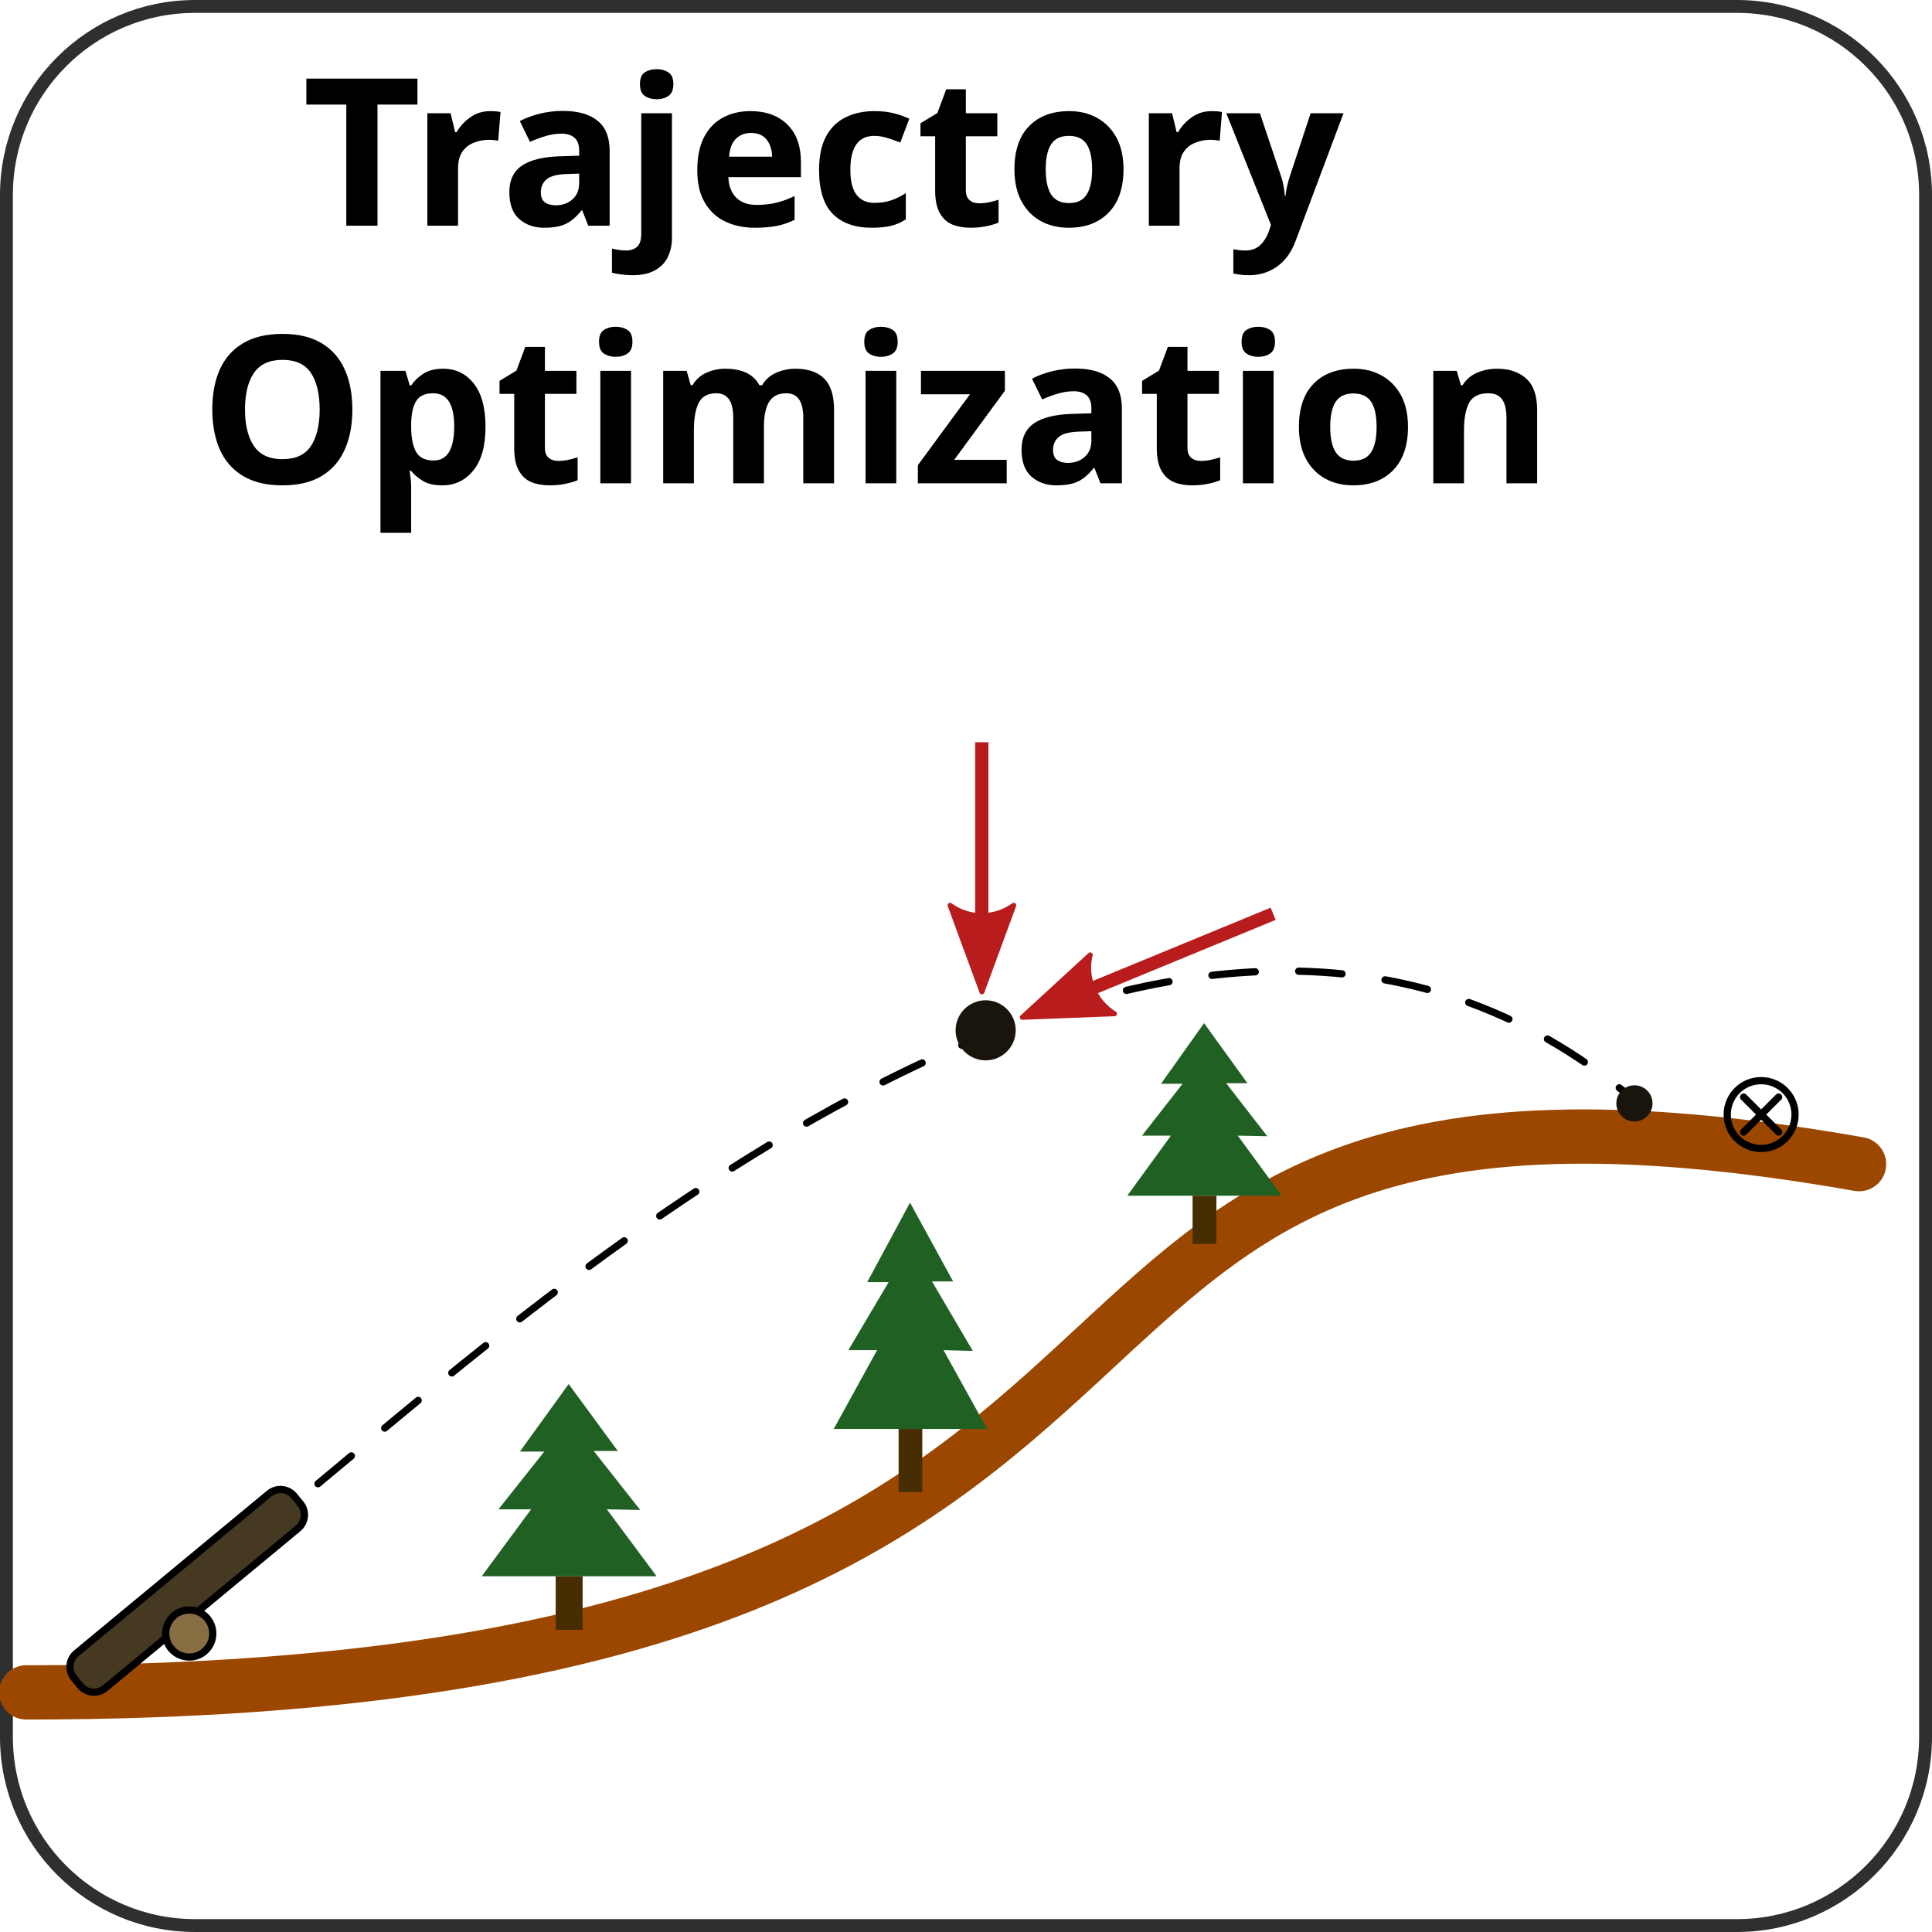
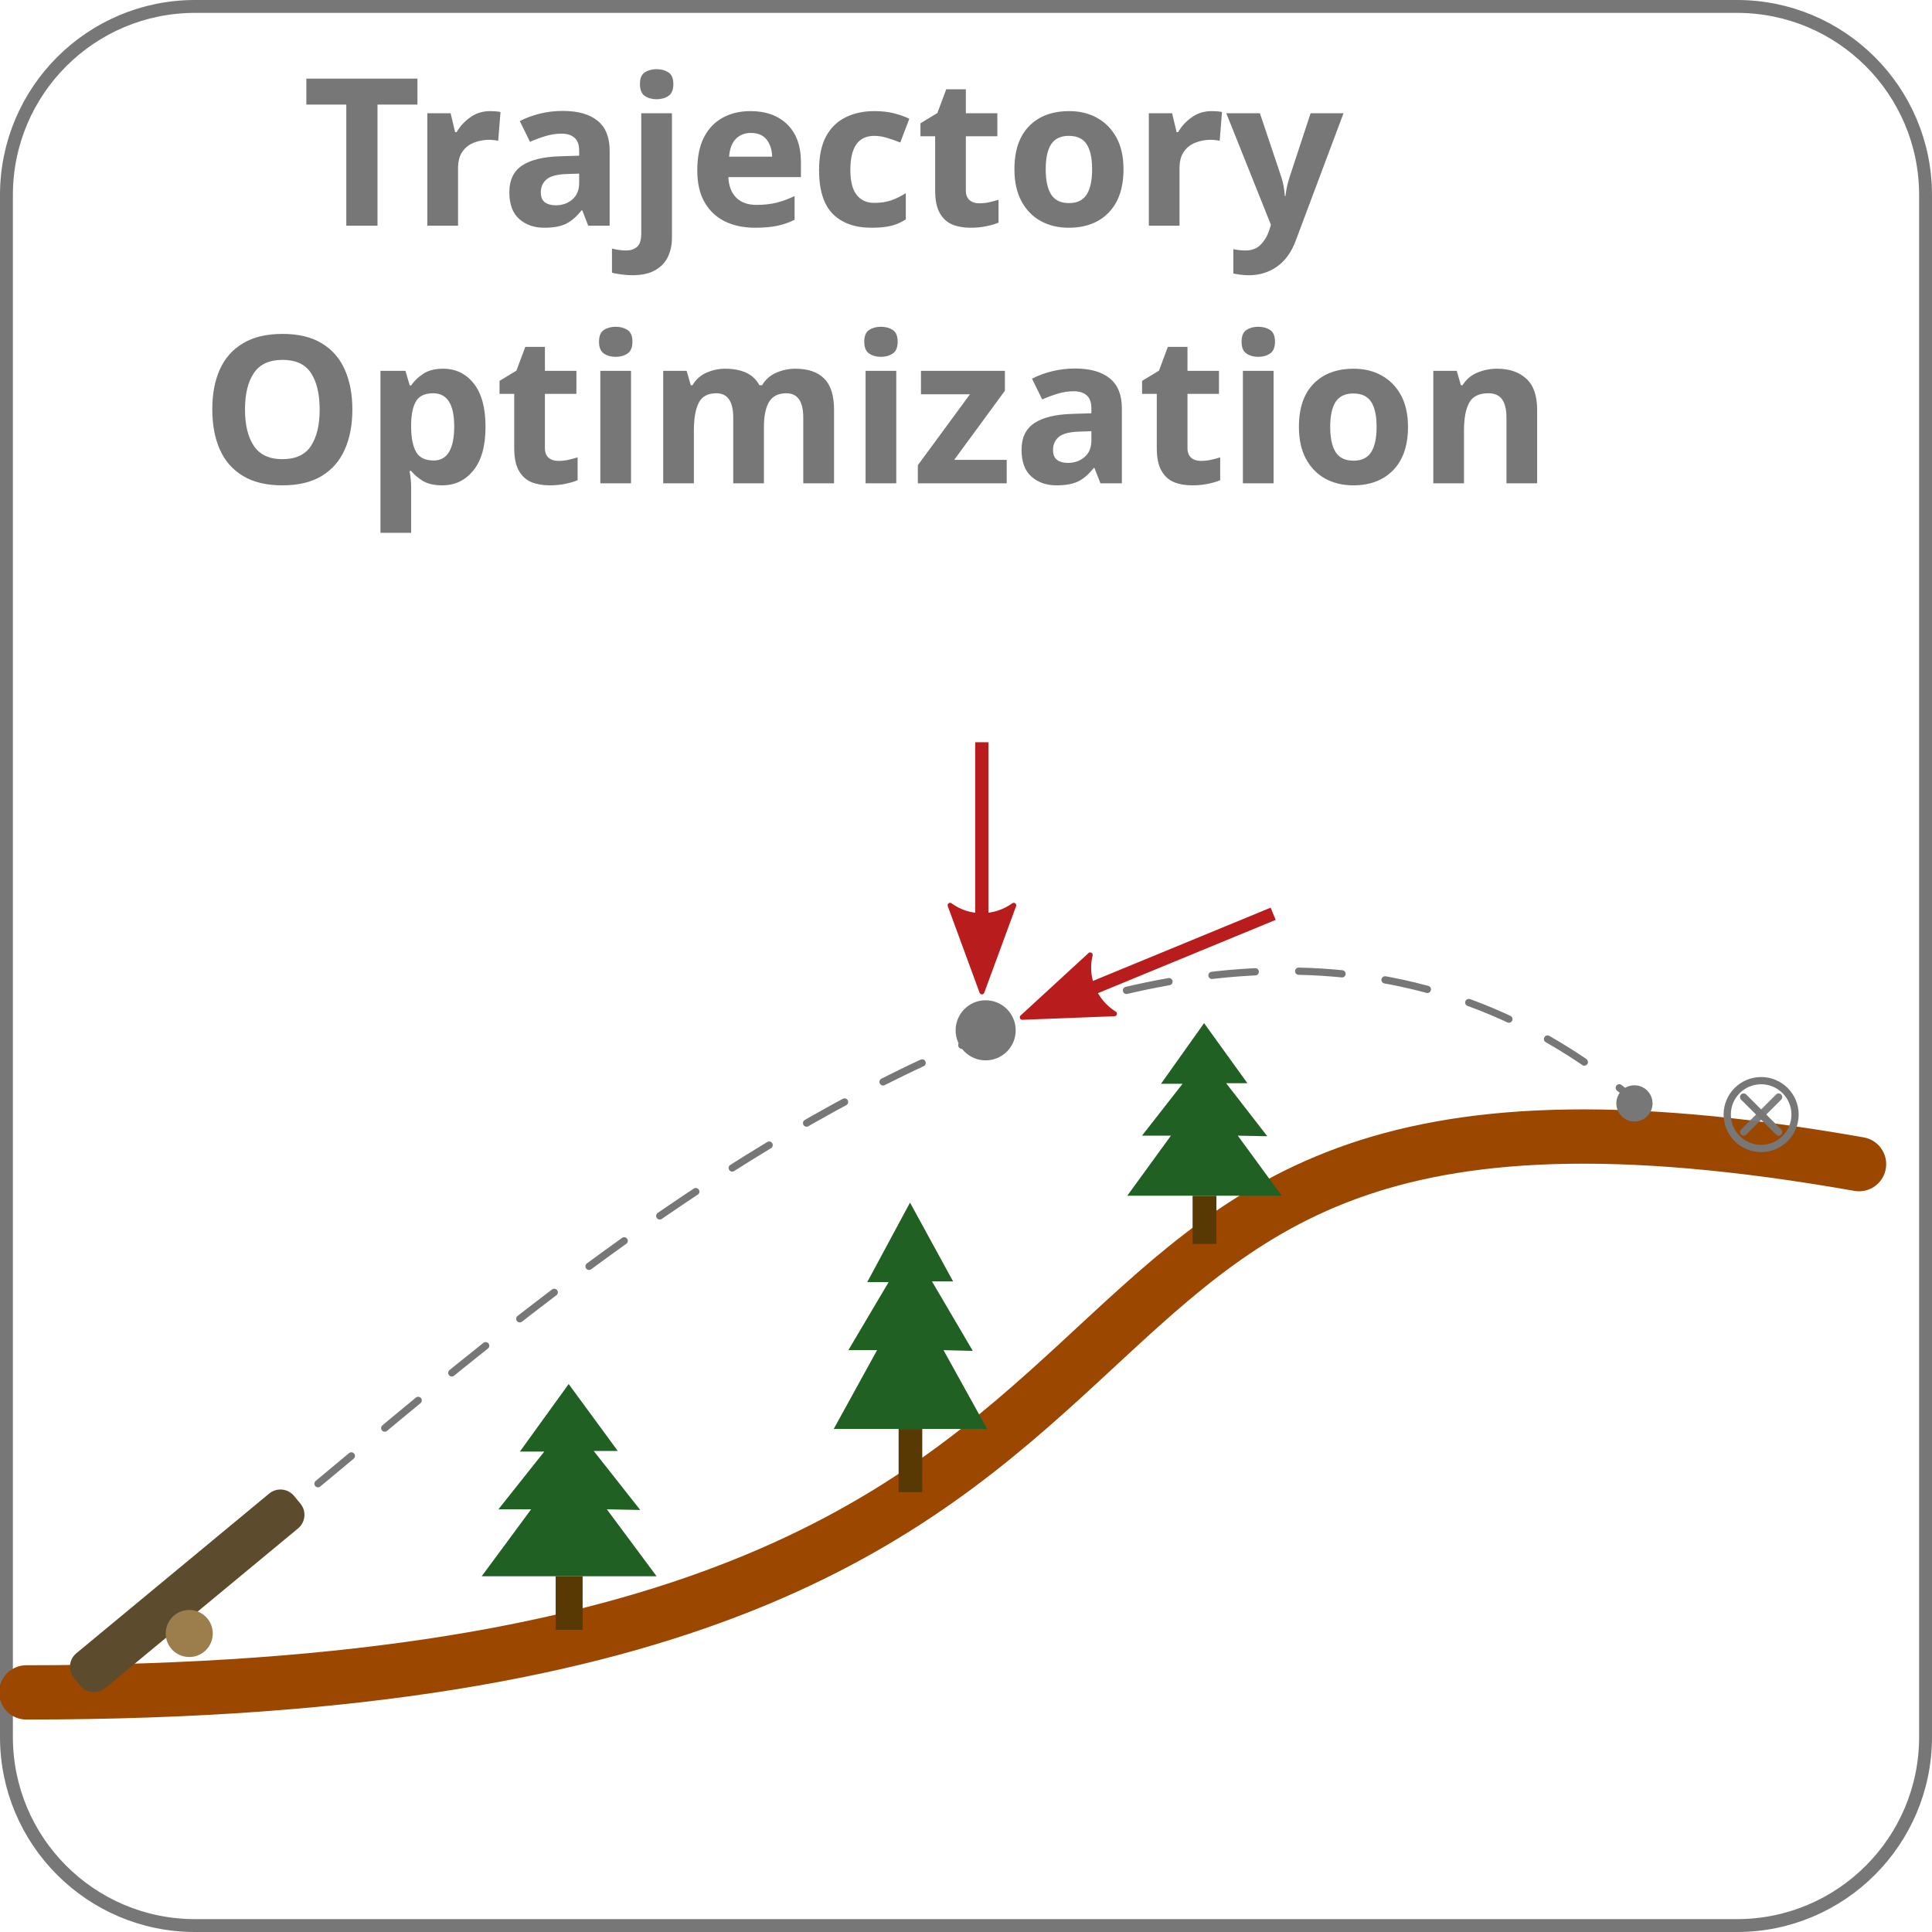
<svg xmlns="http://www.w3.org/2000/svg" width="300" height="300" id="svg2" version="1.1">
  <defs id="defs4">
    <marker style="overflow:visible" id="Arrow2MendZ" refX="0" refY="0" orient="auto">
      <path transform="scale(-0.6,-0.6)" d="M 8.719,4.034 -2.207,0.016 8.719,-4.002 C 6.973,-1.63 6.983,1.616 8.719,4.034 z" style="fill:#f8f8f2;fill-rule:evenodd;stroke:#f8f8f2;stroke-width:0.625;stroke-linejoin:round" id="path18396" />
    </marker>
    <marker style="overflow:visible" id="Arrow2MstartJ" refX="0" refY="0" orient="auto">
      <path transform="scale(0.6,0.6)" d="M 8.719,4.034 -2.207,0.016 8.719,-4.002 C 6.973,-1.63 6.983,1.616 8.719,4.034 z" style="fill:#f8f8f2;fill-rule:evenodd;stroke:#f8f8f2;stroke-width:0.625;stroke-linejoin:round" id="path17492" />
    </marker>
    <marker style="overflow:visible" id="Arrow2Mend8" refX="0" refY="0" orient="auto">
      <path transform="scale(-0.6,-0.6)" d="M 8.719,4.034 -2.207,0.016 8.719,-4.002 C 6.973,-1.63 6.983,1.616 8.719,4.034 z" style="fill:#f8f8f2;fill-rule:evenodd;stroke:#f8f8f2;stroke-width:0.625;stroke-linejoin:round" id="path17495" />
    </marker>
    <marker style="overflow:visible" id="marker5579" refX="0" refY="0" orient="auto">
      <path transform="scale(0.6,0.6)" d="M 8.719,4.034 -2.207,0.016 8.719,-4.002 C 6.973,-1.63 6.983,1.616 8.719,4.034 z" style="fill:#f8f8f2;fill-rule:evenodd;stroke:#f8f8f2;stroke-width:0.625;stroke-linejoin:round" id="path5581" />
    </marker>
    <marker style="overflow:visible" id="marker5583" refX="0" refY="0" orient="auto">
      <path transform="scale(-0.6,-0.6)" d="M 8.719,4.034 -2.207,0.016 8.719,-4.002 C 6.973,-1.63 6.983,1.616 8.719,4.034 z" style="fill:#f8f8f2;fill-rule:evenodd;stroke:#f8f8f2;stroke-width:0.625;stroke-linejoin:round" id="path5585" />
    </marker>
    <marker style="overflow:visible" id="Arrow2Mendxc" refX="0" refY="0" orient="auto">
      <path transform="scale(-0.6,-0.6)" d="M 8.719,4.034 -2.207,0.016 8.719,-4.002 C 6.973,-1.63 6.983,1.616 8.719,4.034 z" style="fill:#f8f8f2;fill-rule:evenodd;stroke:#f8f8f2;stroke-width:0.625;stroke-linejoin:round" id="path16000" />
    </marker>
    <marker style="overflow:visible" id="Arrow2MendZX" refX="0" refY="0" orient="auto">
      <path transform="scale(-0.6,-0.6)" d="M 8.719,4.034 -2.207,0.016 8.719,-4.002 C 6.973,-1.63 6.983,1.616 8.719,4.034 z" style="stroke-width:0.625;stroke-linejoin:round;stroke:#2f2f2f;fill-rule:evenodd;fill:#2f2f2f" id="path5802" />
    </marker>
    <marker style="overflow:visible" id="Arrow2MendQb" refX="0" refY="0" orient="auto">
      <path transform="scale(-0.6,-0.6)" d="M 8.719,4.034 -2.207,0.016 8.719,-4.002 C 6.973,-1.63 6.983,1.616 8.719,4.034 z" style="fill:#505050;fill-rule:evenodd;stroke:#505050;stroke-width:0.625;stroke-linejoin:round" id="path4334" />
    </marker>
    <marker style="overflow:visible" id="marker3230" refX="0" refY="0" orient="auto">
      <path transform="scale(-0.6,-0.6)" d="M 8.719,4.034 -2.207,0.016 8.719,-4.002 C 6.973,-1.63 6.983,1.616 8.719,4.034 z" style="fill:#505050;fill-rule:evenodd;stroke:#505050;stroke-width:0.625;stroke-linejoin:round" id="path3232" />
    </marker>
    <marker style="overflow:visible" id="marker3234" refX="0" refY="0" orient="auto">
      <path transform="scale(-0.6,-0.6)" d="M 8.719,4.034 -2.207,0.016 8.719,-4.002 C 6.973,-1.63 6.983,1.616 8.719,4.034 z" style="fill:#505050;fill-rule:evenodd;stroke:#505050;stroke-width:0.625;stroke-linejoin:round" id="path3236" />
    </marker>
    <marker style="overflow:visible" id="marker3238" refX="0" refY="0" orient="auto">
      <path transform="scale(-0.6,-0.6)" d="M 8.719,4.034 -2.207,0.016 8.719,-4.002 C 6.973,-1.63 6.983,1.616 8.719,4.034 z" style="fill:#505050;fill-rule:evenodd;stroke:#505050;stroke-width:0.625;stroke-linejoin:round" id="path3240" />
    </marker>
    <marker style="overflow:visible" id="marker3242" refX="0" refY="0" orient="auto">
      <path transform="scale(-0.6,-0.6)" d="M 8.719,4.034 -2.207,0.016 8.719,-4.002 C 6.973,-1.63 6.983,1.616 8.719,4.034 z" style="fill:#505050;fill-rule:evenodd;stroke:#505050;stroke-width:0.625;stroke-linejoin:round" id="path3244" />
    </marker>
    <marker style="overflow:visible" id="Arrow2MendAa" refX="0" refY="0" orient="auto">
      <path transform="scale(-0.6,-0.6)" d="M 8.719,4.034 -2.207,0.016 8.719,-4.002 C 6.973,-1.63 6.983,1.616 8.719,4.034 z" style="fill:#b81c1c;fill-rule:evenodd;stroke:#b81c1c;stroke-width:0.625;stroke-linejoin:round" id="path4659" />
    </marker>
    <marker style="overflow:visible" id="Arrow2MendAQ" refX="0" refY="0" orient="auto">
      <path transform="scale(-0.6,-0.6)" d="M 8.719,4.034 -2.207,0.016 8.719,-4.002 C 6.973,-1.63 6.983,1.616 8.719,4.034 z" style="fill:#b81c1c;fill-rule:evenodd;stroke:#b81c1c;stroke-width:0.625;stroke-linejoin:round" id="path4656" />
    </marker>
  </defs>
  <g id="layer1" transform="translate(0,-752.3622)" />
-   <text xml:space="preserve" style="font-size:32px;font-style:normal;font-variant:normal;font-weight:bold;font-stretch:normal;line-height:125%;letter-spacing:0px;word-spacing:0px;fill:#000000;fill-opacity:1;stroke:none;font-family:Amiri Quran;-inkscape-font-specification:Sans Bold" x="148.579" y="35.052" id="text4327">
-     <tspan id="tspan4329" x="148.579" y="35.052" style="text-align:center;text-anchor:middle">Trajectory</tspan>
-     <tspan x="148.579" y="75.052" id="tspan3910" style="text-align:center;text-anchor:middle">Optimization</tspan>
+   <text xml:space="preserve" style="font-size:32px;font-style:normal;font-variant:normal;font-weight:bold;font-stretch:normal;line-height:125%;letter-spacing:0px;word-spacing:0px;fill:#777777;fill-opacity:1;stroke:none;font-family:Amiri Quran;-inkscape-font-specification:Sans Bold" x="148.579" y="35.052" id="text4327">
+     <tspan id="tspan4329" x="148.579" y="35.052" style="text-align:center;text-anchor:middle;fill:#777777;fill-opacity:1">Trajectory</tspan>
+     <tspan x="148.579" y="75.052" id="tspan3910" style="text-align:center;text-anchor:middle;fill:#777777;fill-opacity:1">Optimization</tspan>
  </text>
-   <rect style="fill:none;stroke:#2f2f2f;stroke-width:2;stroke-linecap:round;stroke-miterlimit:4;stroke-opacity:1;stroke-dasharray:none;stroke-dashoffset:0" id="rect3121" width="298" height="298" x="1" y="1" rx="29.286" ry="29.286" />
+   <rect style="fill:none;stroke:#777777;stroke-width:2;stroke-linecap:round;stroke-miterlimit:4;stroke-opacity:1;stroke-dasharray:none;stroke-dashoffset:0" id="rect3121" width="298" height="298" x="1" y="1" rx="29.286" ry="29.286" />
  <g id="g6260" transform="matrix(0.5620856,0,0,0.5620856,-45.69894,297.6414)">
    <path id="path3789" d="M 88.563,-61.995 C 460.645,-61.995 322.888,-255.881 594.872,-207.933" style="fill:none;stroke:#9c4700;stroke-width:15;stroke-linecap:round;stroke-linejoin:miter;stroke-miterlimit:4;stroke-opacity:1;stroke-dasharray:none" />
    <g transform="matrix(0.5652165,0,0,0.697501,144.6769,-773.8964)" id="g3779">
      <path transform="matrix(1.254613,0,0,1,-77.88892,629.8863)" id="path3785" d="M 194.25,268.625 175.25,295.375 184.75,295.375 166.875,318.25 179.625,318.25 160.375,344.75 228.5,344.75 209.125,318.25 222.125,318.5 204,295.125 213.375,295.125 z" style="fill:#206023;fill-opacity:1;stroke:none" />
-       <rect y="974.636" x="159.468" height="21.25" width="13.173" id="rect3787" style="fill:#462d02;fill-opacity:1;stroke:none" />
+       <rect y="974.636" x="159.468" height="21.25" width="13.173" id="rect3787" style="fill:#583903;fill-opacity:1;stroke:none" />
    </g>
    <g transform="matrix(0.4992268,0,0,0.6263362,331.1534,-809.6506)" id="g3779-9">
      <path transform="matrix(1.254613,0,0,1,-77.88892,629.8863)" id="path3785-2" d="M 194.25,268.625 175.25,295.375 184.75,295.375 166.875,318.25 179.625,318.25 160.375,344.75 228.5,344.75 209.125,318.25 222.125,318.5 204,295.125 213.375,295.125 z" style="fill:#206023;fill-opacity:1;stroke:none" />
-       <rect y="974.636" x="159.468" height="21.25" width="13.173" id="rect3787-1" style="fill:#462d02;fill-opacity:1;stroke:none" />
+       <rect y="974.636" x="159.468" height="21.25" width="13.173" id="rect3787-1" style="fill:#583903;fill-opacity:1;stroke:none" />
    </g>
    <g transform="matrix(0.4959218,0,0,0.82141,250.4669,-935.3509)" id="g3779-4">
      <path transform="matrix(1.254613,0,0,1,-77.88892,629.8863)" id="path3785-5" d="M 194.25,268.625 175.25,295.375 184.75,295.375 166.875,318.25 179.625,318.25 160.375,344.75 228.5,344.75 209.125,318.25 222.125,318.5 204,295.125 213.375,295.125 z" style="fill:#206023;fill-opacity:1;stroke:none" />
-       <rect y="974.636" x="159.468" height="21.25" width="13.173" id="rect3787-9" style="fill:#462d02;fill-opacity:1;stroke:none" />
+       <rect y="974.636" x="159.468" height="21.25" width="13.173" id="rect3787-9" style="fill:#583903;fill-opacity:1;stroke:none" />
    </g>
-     <rect rx="4.875" ry="4.875" transform="matrix(0.770186,-0.6378193,0.6378193,0.770186,0,0)" y="9.233" x="120.425" height="12.504" width="78.919" id="rect3839" style="fill:#463922;fill-opacity:1;stroke:#000000;stroke-width:2;stroke-linecap:round;stroke-linejoin:miter;stroke-miterlimit:4;stroke-opacity:1;stroke-dasharray:none;stroke-dashoffset:0" />
-     <path transform="matrix(1.857143,0,0,1.857143,16.58151,-739.4082)" d="M 66.5,356 A 3.5,3.5 0 1 1 59.5,356 3.5,3.5 0 1 1 66.5,356 z" id="path3837" style="fill:#886e43;fill-opacity:1;stroke:#000000;stroke-width:1.077;stroke-linecap:round;stroke-linejoin:miter;stroke-miterlimit:4;stroke-opacity:1;stroke-dasharray:none;stroke-dashoffset:0" />
-     <path id="path3841" d="M 169.149,-119.645 C 238.006,-176.624 409.379,-330.297 532.744,-225.653" style="fill:none;stroke:#000000;stroke-width:2;stroke-linecap:round;stroke-linejoin:miter;stroke-miterlimit:4;stroke-opacity:1;stroke-dasharray:12, 12;stroke-dashoffset:0" />
-     <path transform="matrix(1.428572,0,0,1.428572,442.8234,-733.2828)" d="M 66.5,356 A 3.5,3.5 0 1 1 59.5,356 3.5,3.5 0 1 1 66.5,356 z" id="path3837-8" style="fill:#19140c;fill-opacity:1;stroke:none" />
+     <rect rx="4.875" ry="4.875" transform="matrix(0.770186,-0.6378193,0.6378193,0.770186,0,0)" y="9.233" x="120.425" height="12.504" width="78.919" id="rect3839" style="fill:#5c4c2d;fill-opacity:1;stroke:none;stroke-width:2;stroke-linecap:round;stroke-linejoin:miter;stroke-miterlimit:4;stroke-opacity:1;stroke-dasharray:none;stroke-dashoffset:0" />
+     <path transform="matrix(1.857143,0,0,1.857143,16.58151,-739.4082)" d="M 66.5,356 C 66.5,357.933 64.933,359.5 63,359.5 61.067,359.5 59.5,357.933 59.5,356 59.5,354.067 61.067,352.5 63,352.5 64.933,352.5 66.5,354.067 66.5,356 z" id="path3837" style="fill:#9c7e4d;fill-opacity:1;stroke:none;stroke-width:1.077;stroke-linecap:round;stroke-linejoin:miter;stroke-miterlimit:4;stroke-opacity:1;stroke-dasharray:none;stroke-dashoffset:0" />
+     <path id="path3841" d="M 169.149,-119.645 C 238.006,-176.624 409.379,-330.297 532.744,-225.653" style="fill:none;stroke:#777777;stroke-width:2;stroke-linecap:round;stroke-linejoin:miter;stroke-miterlimit:4;stroke-opacity:1;stroke-dasharray:12, 12;stroke-dashoffset:0" />
+     <path transform="matrix(1.428572,0,0,1.428572,442.8234,-733.2828)" d="M 66.5,356 C 66.5,357.933 64.933,359.5 63,359.5 61.067,359.5 59.5,357.933 59.5,356 59.5,354.067 61.067,352.5 63,352.5 64.933,352.5 66.5,354.067 66.5,356 z" id="path3837-8" style="fill:#777777;fill-opacity:1;stroke:none;stroke-opacity:1" />
    <g transform="matrix(0.4146596,0,0,0.4146596,267.3421,-640.7859)" id="g3910">
      <g transform="translate(-1.705271,13.85532)" id="g3934">
-         <path id="path3890" d="M 738.027,985.329 C 714.869,1008.486 714.693,1008.663 714.693,1008.663" style="fill:none;stroke:#000000;stroke-width:4.823;stroke-linecap:round;stroke-linejoin:miter;stroke-miterlimit:4;stroke-opacity:1;stroke-dasharray:none" />
-         <path id="path3890-0" d="M 714.693,985.329 C 737.85,1008.486 738.027,1008.663 738.027,1008.663" style="fill:none;stroke:#000000;stroke-width:4.823;stroke-linecap:round;stroke-linejoin:miter;stroke-miterlimit:4;stroke-opacity:1;stroke-dasharray:none" />
-         <path style="fill:none;stroke:#000000;stroke-width:2;stroke-linecap:round;stroke-linejoin:miter;stroke-miterlimit:4;stroke-opacity:1;stroke-dasharray:none;stroke-dashoffset:0" id="path3932" d="M 726.11,336.891 C 726.11,342.065 721.916,346.26 716.741,346.26 711.567,346.26 707.372,342.065 707.372,336.891 707.372,331.716 711.567,327.522 716.741,327.522 721.916,327.522 726.11,331.716 726.11,336.891 z" transform="matrix(2.411617,0,0,2.411617,-1002.145,184.5445)" />
+         <path id="path3890" d="M 738.027,985.329 C 714.869,1008.486 714.693,1008.663 714.693,1008.663" style="fill:none;stroke:#777777;stroke-width:4.823;stroke-linecap:round;stroke-linejoin:miter;stroke-miterlimit:4;stroke-opacity:0.941;stroke-dasharray:none" />
+         <path id="path3890-0" d="M 714.693,985.329 C 737.85,1008.486 738.027,1008.663 738.027,1008.663" style="fill:none;stroke:#777777;stroke-width:4.823;stroke-linecap:round;stroke-linejoin:miter;stroke-miterlimit:4;stroke-opacity:1;stroke-dasharray:none" />
+         <path style="fill:none;stroke:#777777;stroke-width:2;stroke-linecap:round;stroke-linejoin:miter;stroke-miterlimit:4;stroke-opacity:1;stroke-dasharray:none;stroke-dashoffset:0" id="path3932" d="M 726.11,336.891 C 726.11,342.065 721.916,346.26 716.741,346.26 711.567,346.26 707.372,342.065 707.372,336.891 707.372,331.716 711.567,327.522 716.741,327.522 721.916,327.522 726.11,331.716 726.11,336.891 z" transform="matrix(2.411617,0,0,2.411617,-1002.145,184.5445)" />
      </g>
    </g>
-     <path transform="matrix(2.371523,0,0,2.371523,204.1912,-1089.159)" d="M 66.5,356 A 3.5,3.5 0 1 1 59.5,356 3.5,3.5 0 1 1 66.5,356 z" id="path3837-8-0" style="fill:#19140c;fill-opacity:1;stroke:none" />
+     <path transform="matrix(2.371523,0,0,2.371523,204.1912,-1089.159)" d="M 66.5,356 C 66.5,357.933 64.933,359.5 63,359.5 61.067,359.5 59.5,357.933 59.5,356 59.5,354.067 61.067,352.5 63,352.5 64.933,352.5 66.5,354.067 66.5,356 z" id="path3837-8-0" style="fill:#777777;fill-opacity:1;stroke:none;stroke-opacity:1" />
    <path style="fill:none;stroke:#b81c1c;stroke-width:3.649;stroke-linecap:butt;stroke-linejoin:miter;stroke-miterlimit:4;stroke-opacity:1;stroke-dasharray:none;marker-end:url(#Arrow2MendAQ)" d="M 352.53,-324.481 352.53,-260.35" id="path5905" />
    <path style="fill:none;stroke:#b81c1c;stroke-width:3.649;stroke-linecap:butt;stroke-linejoin:miter;stroke-miterlimit:4;stroke-opacity:1;stroke-dasharray:none;marker-end:url(#Arrow2MendAa)" d="M 433.02,-277.095 368.169,-250.364" id="path5905-7" />
  </g>
</svg>
